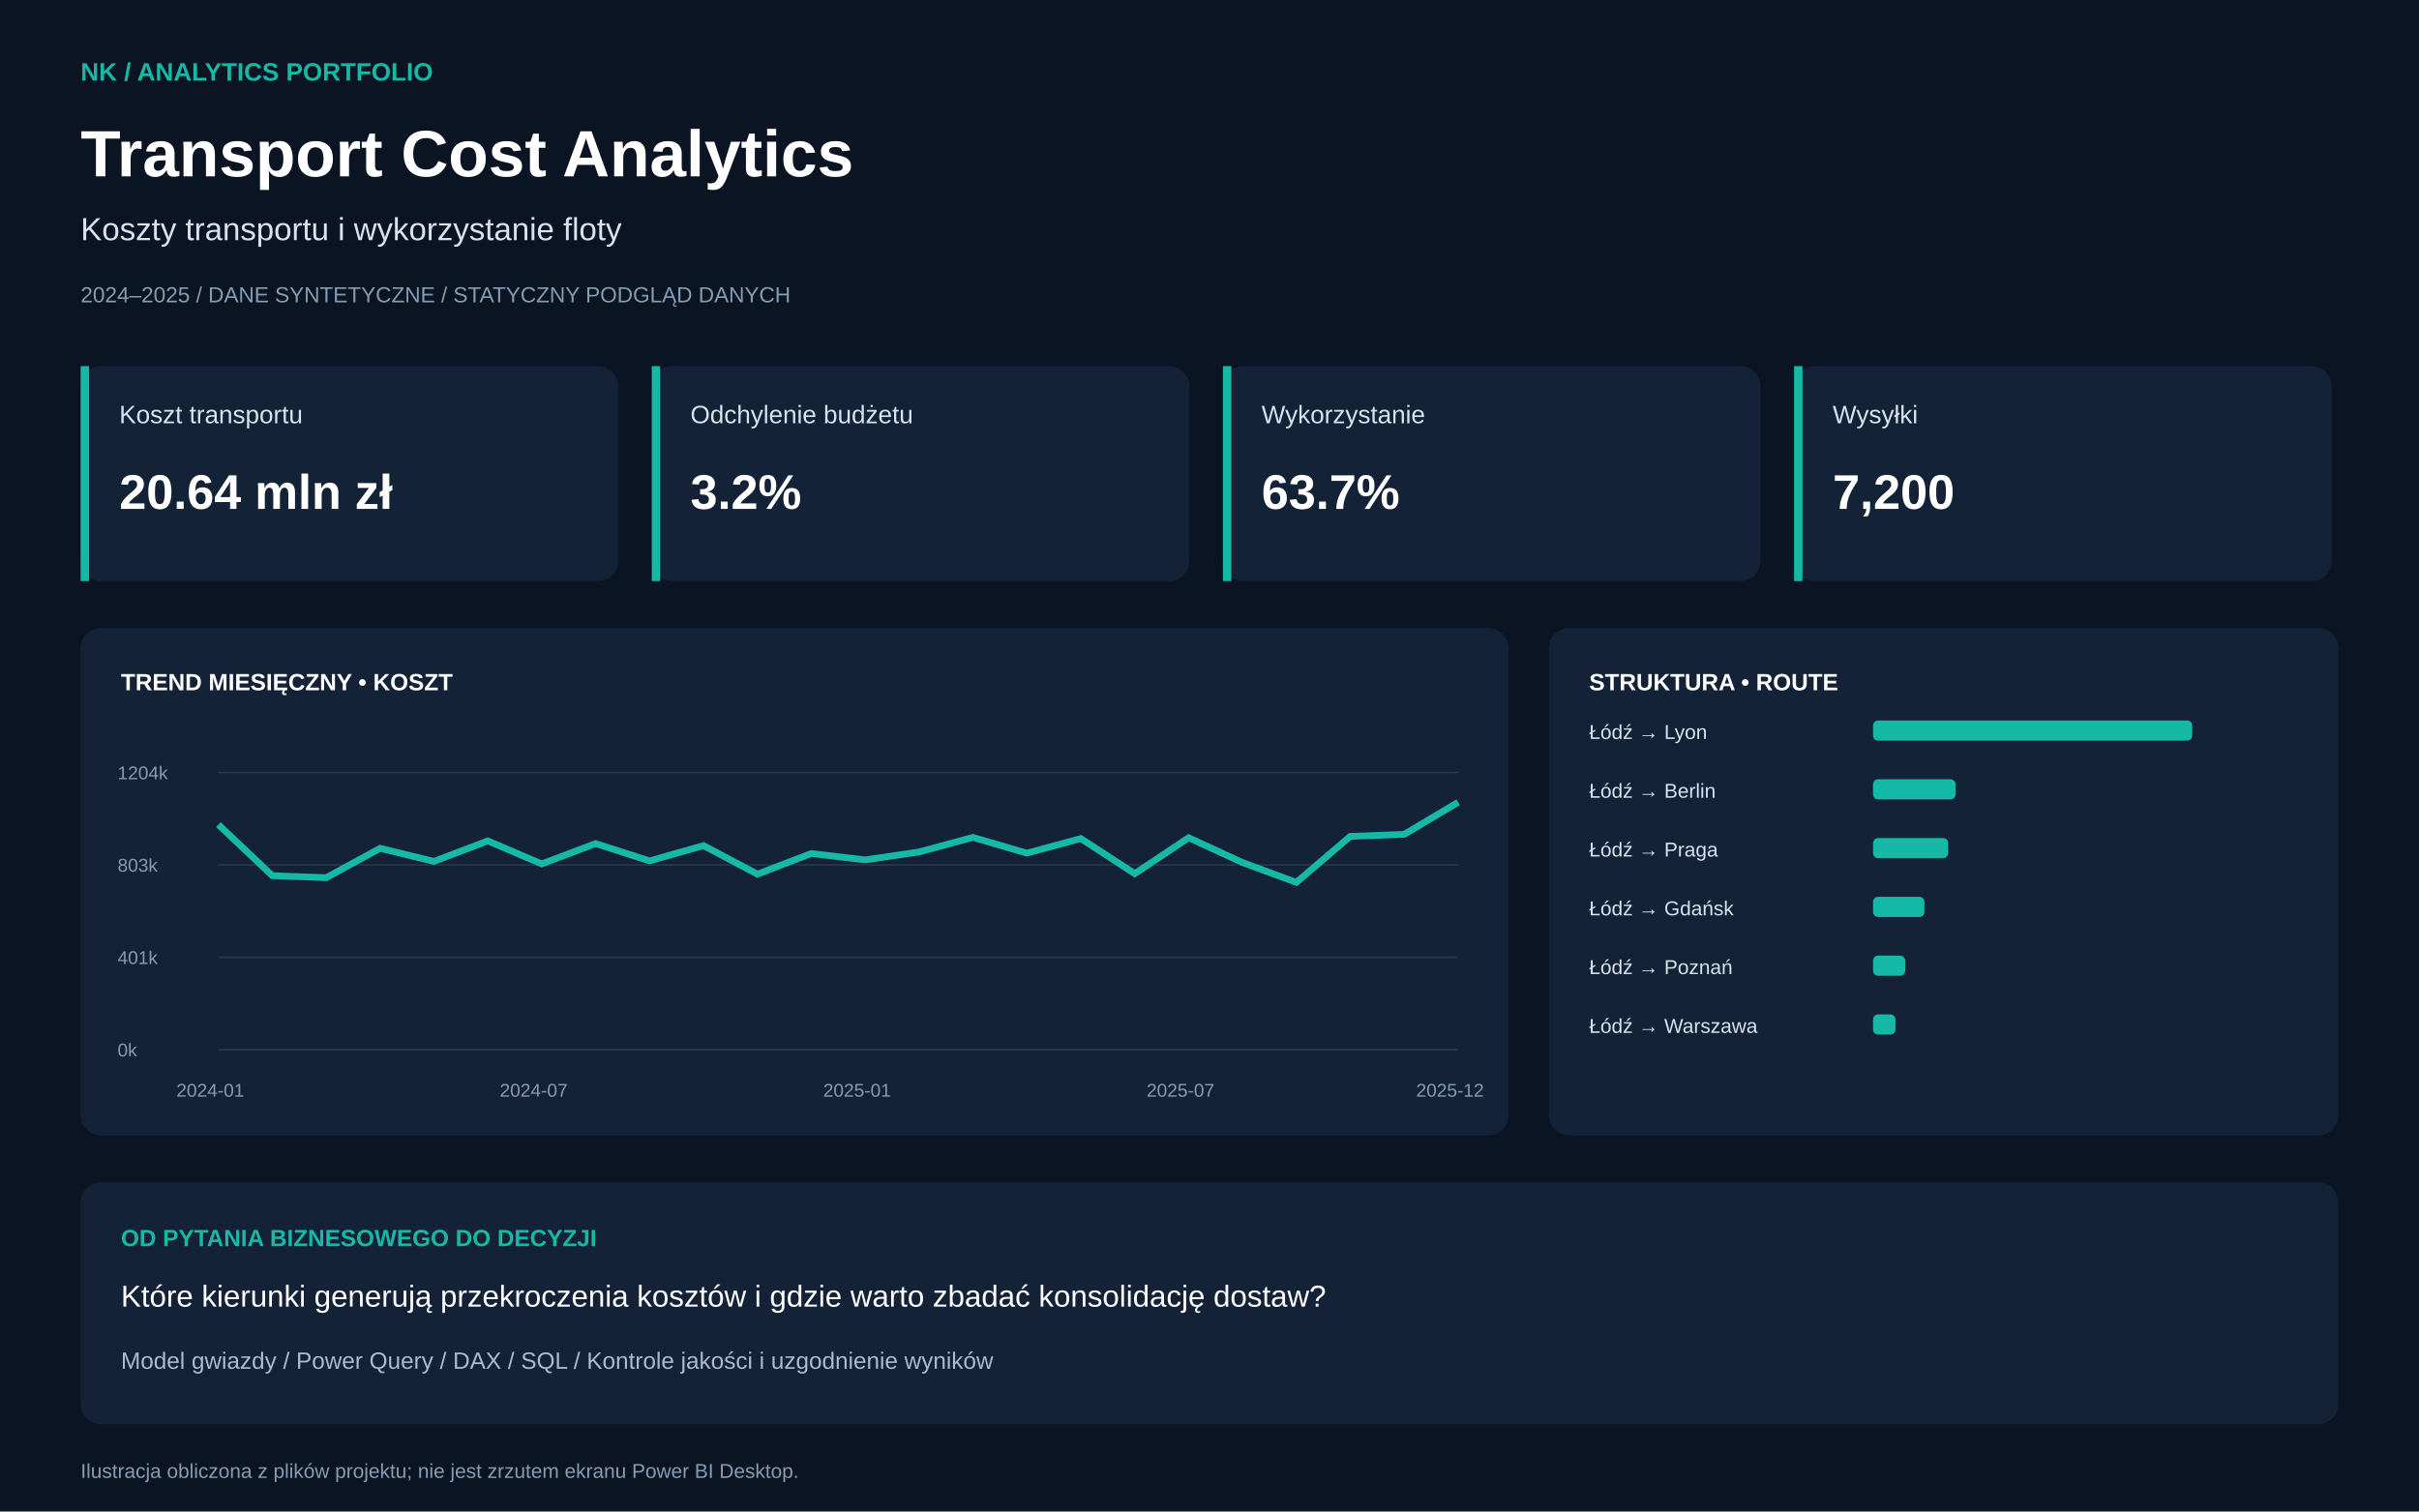
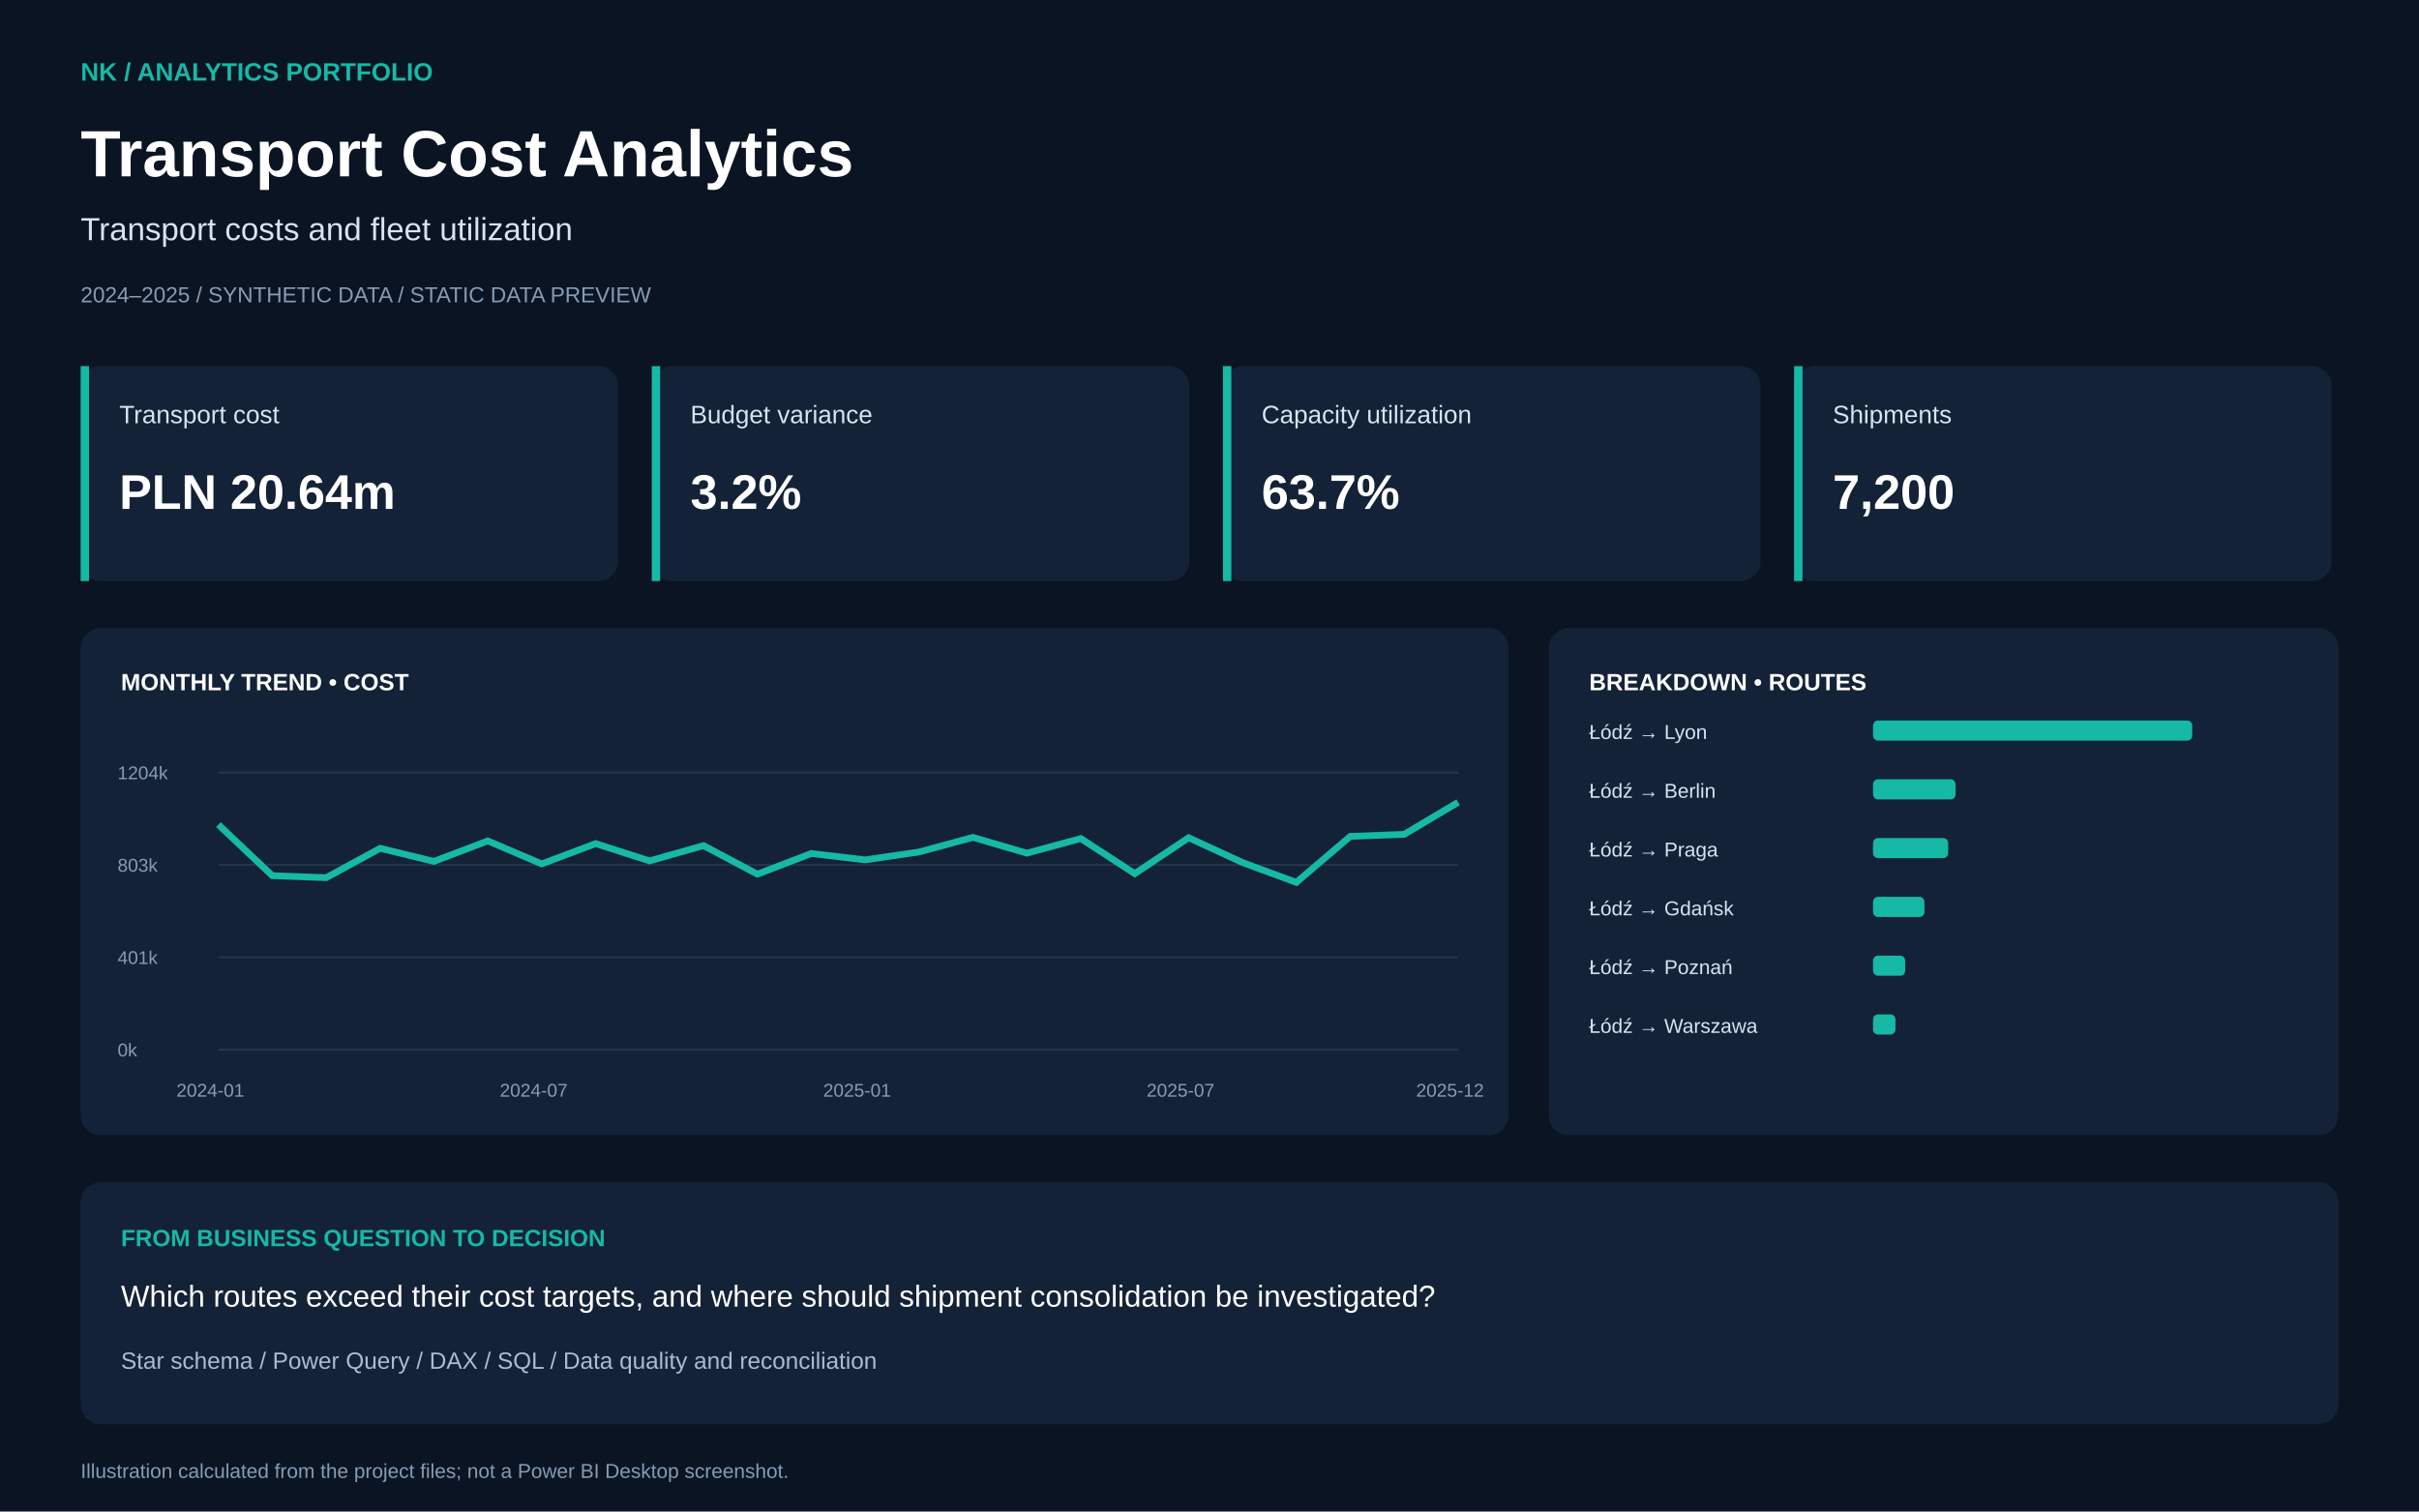
<svg xmlns="http://www.w3.org/2000/svg" width="1440" height="900" viewBox="0 0 1440 900">
  <rect x="0" y="0" width="1440" height="900" rx="0" fill="#0B1423" />
  <text x="48" y="48" fill="#16B8A6" font-size="15" font-weight="700" font-family="Segoe UI,Arial,sans-serif">NK / ANALYTICS PORTFOLIO</text>
  <text x="48" y="105" fill="#FFFFFF" font-size="39" font-weight="700" font-family="Segoe UI,Arial,sans-serif">Transport Cost Analytics</text>
-   <text x="48" y="143" fill="#D7E4F0" font-size="19" font-weight="400" font-family="Segoe UI,Arial,sans-serif">Koszty transportu i wykorzystanie floty</text>
-   <text x="48" y="180" fill="#869CB4" font-size="13" font-weight="400" font-family="Segoe UI,Arial,sans-serif">2024–2025  /  DANE SYNTETYCZNE  /  STATYCZNY PODGLĄD DANYCH</text>
+   <text x="48" y="143" fill="#D7E4F0" font-size="19" font-weight="400" font-family="Segoe UI,Arial,sans-serif">Transport costs and fleet utilization</text>
+   <text x="48" y="180" fill="#869CB4" font-size="13" font-weight="400" font-family="Segoe UI,Arial,sans-serif">2024–2025  /  SYNTHETIC DATA  /  STATIC DATA PREVIEW</text>
  <rect x="48" y="218" width="320" height="128" rx="12" fill="#142237" />
  <rect x="48" y="218" width="5" height="128" rx="0" fill="#16B8A6" />
-   <text x="71" y="252" fill="#D7E4F0" font-size="15" font-weight="400" font-family="Segoe UI,Arial,sans-serif">Koszt transportu</text>
-   <text x="71" y="303" fill="#FFFFFF" font-size="29" font-weight="700" font-family="Segoe UI,Arial,sans-serif">20.64 mln zł</text>
+   <text x="71" y="252" fill="#D7E4F0" font-size="15" font-weight="400" font-family="Segoe UI,Arial,sans-serif">Transport cost</text>
+   <text x="71" y="303" fill="#FFFFFF" font-size="29" font-weight="700" font-family="Segoe UI,Arial,sans-serif">PLN 20.64m</text>
  <rect x="388" y="218" width="320" height="128" rx="12" fill="#142237" />
  <rect x="388" y="218" width="5" height="128" rx="0" fill="#16B8A6" />
-   <text x="411" y="252" fill="#D7E4F0" font-size="15" font-weight="400" font-family="Segoe UI,Arial,sans-serif">Odchylenie budżetu</text>
+   <text x="411" y="252" fill="#D7E4F0" font-size="15" font-weight="400" font-family="Segoe UI,Arial,sans-serif">Budget variance</text>
  <text x="411" y="303" fill="#FFFFFF" font-size="29" font-weight="700" font-family="Segoe UI,Arial,sans-serif">3.2%</text>
  <rect x="728" y="218" width="320" height="128" rx="12" fill="#142237" />
  <rect x="728" y="218" width="5" height="128" rx="0" fill="#16B8A6" />
-   <text x="751" y="252" fill="#D7E4F0" font-size="15" font-weight="400" font-family="Segoe UI,Arial,sans-serif">Wykorzystanie</text>
+   <text x="751" y="252" fill="#D7E4F0" font-size="15" font-weight="400" font-family="Segoe UI,Arial,sans-serif">Capacity utilization</text>
  <text x="751" y="303" fill="#FFFFFF" font-size="29" font-weight="700" font-family="Segoe UI,Arial,sans-serif">63.7%</text>
  <rect x="1068" y="218" width="320" height="128" rx="12" fill="#142237" />
  <rect x="1068" y="218" width="5" height="128" rx="0" fill="#16B8A6" />
-   <text x="1091" y="252" fill="#D7E4F0" font-size="15" font-weight="400" font-family="Segoe UI,Arial,sans-serif">Wysyłki</text>
+   <text x="1091" y="252" fill="#D7E4F0" font-size="15" font-weight="400" font-family="Segoe UI,Arial,sans-serif">Shipments</text>
  <text x="1091" y="303" fill="#FFFFFF" font-size="29" font-weight="700" font-family="Segoe UI,Arial,sans-serif">7,200</text>
  <rect x="48" y="374" width="850" height="302" rx="12" fill="#142237" />
  <rect x="922" y="374" width="470" height="302" rx="12" fill="#142237" />
-   <text x="72" y="411" fill="#FFFFFF" font-size="14" font-weight="600" font-family="Segoe UI,Arial,sans-serif">TREND MIESIĘCZNY  •  KOSZT</text>
+   <text x="72" y="411" fill="#FFFFFF" font-size="14" font-weight="600" font-family="Segoe UI,Arial,sans-serif">MONTHLY TREND  •  COST</text>
  <line x1="130" y1="625" x2="868" y2="625" stroke="#26384D" />
  <text x="70" y="629" fill="#869CB4" font-size="11" font-weight="400" font-family="Segoe UI,Arial,sans-serif">0k</text>
  <line x1="130" y1="570" x2="868" y2="570" stroke="#26384D" />
  <text x="70" y="574" fill="#869CB4" font-size="11" font-weight="400" font-family="Segoe UI,Arial,sans-serif">401k</text>
  <line x1="130" y1="515" x2="868" y2="515" stroke="#26384D" />
  <text x="70" y="519" fill="#869CB4" font-size="11" font-weight="400" font-family="Segoe UI,Arial,sans-serif">803k</text>
  <line x1="130" y1="460" x2="868" y2="460" stroke="#26384D" />
  <text x="70" y="464" fill="#869CB4" font-size="11" font-weight="400" font-family="Segoe UI,Arial,sans-serif">1204k</text>
  <polyline points="130.0,491.0 162.1,521.4 194.2,522.6 226.3,505.1 258.3,512.9 290.4,500.7 322.5,514.4 354.6,502.3 386.7,512.6 418.8,503.5 450.9,520.5 483.0,508.2 515.0,512.0 547.1,507.3 579.2,498.6 611.3,508.0 643.4,499.3 675.5,520.2 707.6,498.8 739.7,513.6 771.7,525.4 803.8,498.0 835.9,496.8 868.0,477.7" fill="none" stroke="#16B8A6" stroke-width="4" />
  <text x="105.0" y="653" fill="#869CB4" font-size="11" font-weight="400" font-family="Segoe UI,Arial,sans-serif">2024-01</text>
  <text x="297.522" y="653" fill="#869CB4" font-size="11" font-weight="400" font-family="Segoe UI,Arial,sans-serif">2024-07</text>
  <text x="490.043" y="653" fill="#869CB4" font-size="11" font-weight="400" font-family="Segoe UI,Arial,sans-serif">2025-01</text>
  <text x="682.565" y="653" fill="#869CB4" font-size="11" font-weight="400" font-family="Segoe UI,Arial,sans-serif">2025-07</text>
  <text x="843.0" y="653" fill="#869CB4" font-size="11" font-weight="400" font-family="Segoe UI,Arial,sans-serif">2025-12</text>
-   <text x="946" y="411" fill="#FFFFFF" font-size="14" font-weight="600" font-family="Segoe UI,Arial,sans-serif">STRUKTURA  •  ROUTE</text>
+   <text x="946" y="411" fill="#FFFFFF" font-size="14" font-weight="600" font-family="Segoe UI,Arial,sans-serif">BREAKDOWN  •  ROUTES</text>
  <text x="946" y="440" fill="#D7E4F0" font-size="12" font-weight="400" font-family="Segoe UI,Arial,sans-serif">Łódź → Lyon</text>
  <rect x="1115" y="429" width="190.0" height="12" rx="3" fill="#16B8A6" />
  <text x="946" y="475" fill="#D7E4F0" font-size="12" font-weight="400" font-family="Segoe UI,Arial,sans-serif">Łódź → Berlin</text>
  <rect x="1115" y="464" width="49.135" height="12" rx="3" fill="#16B8A6" />
  <text x="946" y="510" fill="#D7E4F0" font-size="12" font-weight="400" font-family="Segoe UI,Arial,sans-serif">Łódź → Praga</text>
  <rect x="1115" y="499" width="44.732" height="12" rx="3" fill="#16B8A6" />
  <text x="946" y="545" fill="#D7E4F0" font-size="12" font-weight="400" font-family="Segoe UI,Arial,sans-serif">Łódź → Gdańsk</text>
  <rect x="1115" y="534" width="30.584" height="12" rx="3" fill="#16B8A6" />
  <text x="946" y="580" fill="#D7E4F0" font-size="12" font-weight="400" font-family="Segoe UI,Arial,sans-serif">Łódź → Poznań</text>
  <rect x="1115" y="569" width="19.138" height="12" rx="3" fill="#16B8A6" />
  <text x="946" y="615" fill="#D7E4F0" font-size="12" font-weight="400" font-family="Segoe UI,Arial,sans-serif">Łódź → Warszawa</text>
  <rect x="1115" y="604" width="13.341" height="12" rx="3" fill="#16B8A6" />
  <rect x="48" y="704" width="1344" height="144" rx="12" fill="#142237" />
-   <text x="72" y="742" fill="#16B8A6" font-size="14" font-weight="700" font-family="Segoe UI,Arial,sans-serif">OD PYTANIA BIZNESOWEGO DO DECYZJI</text>
-   <text x="72" y="778" fill="#FFFFFF" font-size="18" font-weight="400" font-family="Segoe UI,Arial,sans-serif">Które kierunki generują przekroczenia kosztów i gdzie warto zbadać konsolidację dostaw?</text>
-   <text x="72" y="815" fill="#A9BCD1" font-size="14" font-weight="400" font-family="Segoe UI,Arial,sans-serif">Model gwiazdy  /  Power Query  /  DAX  /  SQL  /  Kontrole jakości i uzgodnienie wyników</text>
-   <text x="48" y="880" fill="#869CB4" font-size="12" font-weight="400" font-family="Segoe UI,Arial,sans-serif">Ilustracja obliczona z plików projektu; nie jest zrzutem ekranu Power BI Desktop.</text>
+   <text x="72" y="742" fill="#16B8A6" font-size="14" font-weight="700" font-family="Segoe UI,Arial,sans-serif">FROM BUSINESS QUESTION TO DECISION</text>
+   <text x="72" y="778" fill="#FFFFFF" font-size="18" font-weight="400" font-family="Segoe UI,Arial,sans-serif">Which routes exceed their cost targets, and where should shipment consolidation be investigated?</text>
+   <text x="72" y="815" fill="#A9BCD1" font-size="14" font-weight="400" font-family="Segoe UI,Arial,sans-serif">Star schema  /  Power Query  /  DAX  /  SQL  /  Data quality and reconciliation</text>
+   <text x="48" y="880" fill="#869CB4" font-size="12" font-weight="400" font-family="Segoe UI,Arial,sans-serif">Illustration calculated from the project files; not a Power BI Desktop screenshot.</text>
</svg>
